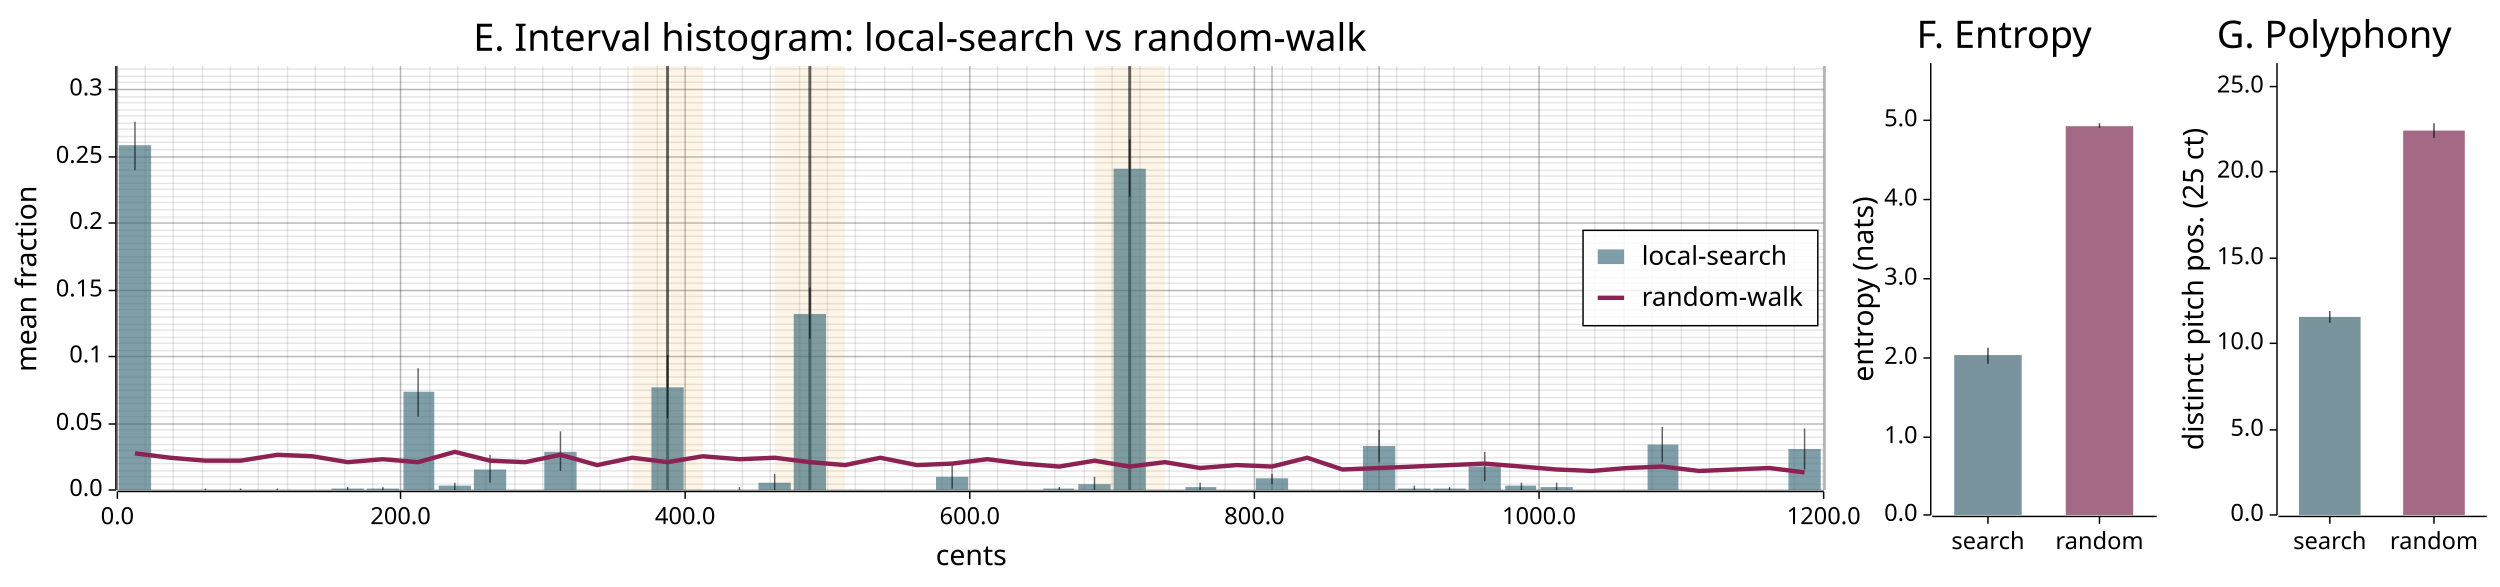
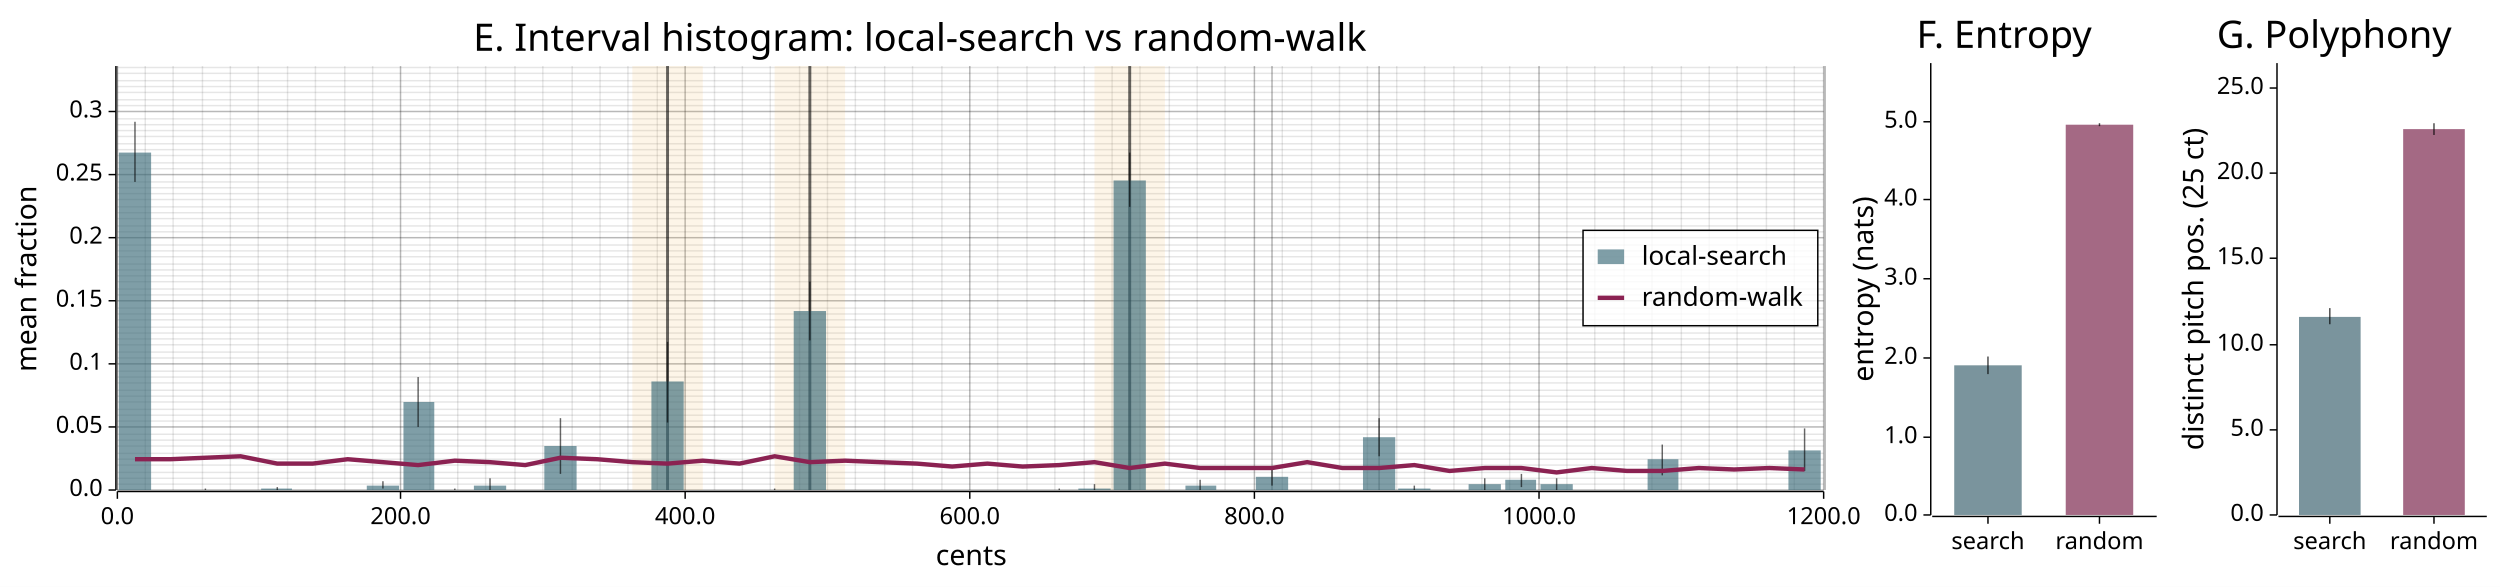
<svg xmlns="http://www.w3.org/2000/svg" width="1704" height="400" viewBox="0 0 1704 400">
  <rect x="0" y="0" width="1704" height="400" opacity="1" fill="#FFFFFF" stroke="none" />
  <text x="627" y="15" dy="0.76em" text-anchor="middle" font-family="sans-serif" font-size="25.806" opacity="1" fill="#000000">
E. Interval histogram: local-search vs random-walk
</text>
  <line opacity="0.1" stroke="#000000" stroke-width="1" x1="80" y1="334" x2="80" y2="45" />
  <line opacity="0.1" stroke="#000000" stroke-width="1" x1="99" y1="334" x2="99" y2="45" />
  <line opacity="0.1" stroke="#000000" stroke-width="1" x1="118" y1="334" x2="118" y2="45" />
  <line opacity="0.1" stroke="#000000" stroke-width="1" x1="138" y1="334" x2="138" y2="45" />
  <line opacity="0.1" stroke="#000000" stroke-width="1" x1="157" y1="334" x2="157" y2="45" />
  <line opacity="0.1" stroke="#000000" stroke-width="1" x1="176" y1="334" x2="176" y2="45" />
  <line opacity="0.1" stroke="#000000" stroke-width="1" x1="196" y1="334" x2="196" y2="45" />
  <line opacity="0.1" stroke="#000000" stroke-width="1" x1="215" y1="334" x2="215" y2="45" />
  <line opacity="0.1" stroke="#000000" stroke-width="1" x1="235" y1="334" x2="235" y2="45" />
  <line opacity="0.1" stroke="#000000" stroke-width="1" x1="254" y1="334" x2="254" y2="45" />
  <line opacity="0.1" stroke="#000000" stroke-width="1" x1="273" y1="334" x2="273" y2="45" />
  <line opacity="0.1" stroke="#000000" stroke-width="1" x1="293" y1="334" x2="293" y2="45" />
  <line opacity="0.1" stroke="#000000" stroke-width="1" x1="312" y1="334" x2="312" y2="45" />
  <line opacity="0.1" stroke="#000000" stroke-width="1" x1="331" y1="334" x2="331" y2="45" />
  <line opacity="0.1" stroke="#000000" stroke-width="1" x1="351" y1="334" x2="351" y2="45" />
  <line opacity="0.1" stroke="#000000" stroke-width="1" x1="370" y1="334" x2="370" y2="45" />
  <line opacity="0.1" stroke="#000000" stroke-width="1" x1="390" y1="334" x2="390" y2="45" />
  <line opacity="0.1" stroke="#000000" stroke-width="1" x1="409" y1="334" x2="409" y2="45" />
  <line opacity="0.1" stroke="#000000" stroke-width="1" x1="428" y1="334" x2="428" y2="45" />
  <line opacity="0.1" stroke="#000000" stroke-width="1" x1="448" y1="334" x2="448" y2="45" />
  <line opacity="0.1" stroke="#000000" stroke-width="1" x1="467" y1="334" x2="467" y2="45" />
  <line opacity="0.1" stroke="#000000" stroke-width="1" x1="487" y1="334" x2="487" y2="45" />
  <line opacity="0.1" stroke="#000000" stroke-width="1" x1="506" y1="334" x2="506" y2="45" />
  <line opacity="0.1" stroke="#000000" stroke-width="1" x1="525" y1="334" x2="525" y2="45" />
  <line opacity="0.1" stroke="#000000" stroke-width="1" x1="545" y1="334" x2="545" y2="45" />
  <line opacity="0.1" stroke="#000000" stroke-width="1" x1="564" y1="334" x2="564" y2="45" />
  <line opacity="0.1" stroke="#000000" stroke-width="1" x1="583" y1="334" x2="583" y2="45" />
  <line opacity="0.1" stroke="#000000" stroke-width="1" x1="603" y1="334" x2="603" y2="45" />
  <line opacity="0.1" stroke="#000000" stroke-width="1" x1="622" y1="334" x2="622" y2="45" />
  <line opacity="0.1" stroke="#000000" stroke-width="1" x1="642" y1="334" x2="642" y2="45" />
  <line opacity="0.1" stroke="#000000" stroke-width="1" x1="661" y1="334" x2="661" y2="45" />
  <line opacity="0.1" stroke="#000000" stroke-width="1" x1="680" y1="334" x2="680" y2="45" />
  <line opacity="0.1" stroke="#000000" stroke-width="1" x1="700" y1="334" x2="700" y2="45" />
  <line opacity="0.1" stroke="#000000" stroke-width="1" x1="719" y1="334" x2="719" y2="45" />
  <line opacity="0.1" stroke="#000000" stroke-width="1" x1="739" y1="334" x2="739" y2="45" />
  <line opacity="0.1" stroke="#000000" stroke-width="1" x1="758" y1="334" x2="758" y2="45" />
  <line opacity="0.1" stroke="#000000" stroke-width="1" x1="777" y1="334" x2="777" y2="45" />
  <line opacity="0.1" stroke="#000000" stroke-width="1" x1="797" y1="334" x2="797" y2="45" />
  <line opacity="0.1" stroke="#000000" stroke-width="1" x1="816" y1="334" x2="816" y2="45" />
  <line opacity="0.1" stroke="#000000" stroke-width="1" x1="835" y1="334" x2="835" y2="45" />
  <line opacity="0.1" stroke="#000000" stroke-width="1" x1="855" y1="334" x2="855" y2="45" />
  <line opacity="0.1" stroke="#000000" stroke-width="1" x1="874" y1="334" x2="874" y2="45" />
  <line opacity="0.1" stroke="#000000" stroke-width="1" x1="894" y1="334" x2="894" y2="45" />
  <line opacity="0.1" stroke="#000000" stroke-width="1" x1="913" y1="334" x2="913" y2="45" />
  <line opacity="0.1" stroke="#000000" stroke-width="1" x1="932" y1="334" x2="932" y2="45" />
  <line opacity="0.1" stroke="#000000" stroke-width="1" x1="952" y1="334" x2="952" y2="45" />
  <line opacity="0.1" stroke="#000000" stroke-width="1" x1="971" y1="334" x2="971" y2="45" />
  <line opacity="0.1" stroke="#000000" stroke-width="1" x1="991" y1="334" x2="991" y2="45" />
  <line opacity="0.1" stroke="#000000" stroke-width="1" x1="1010" y1="334" x2="1010" y2="45" />
  <line opacity="0.1" stroke="#000000" stroke-width="1" x1="1029" y1="334" x2="1029" y2="45" />
  <line opacity="0.1" stroke="#000000" stroke-width="1" x1="1049" y1="334" x2="1049" y2="45" />
  <line opacity="0.1" stroke="#000000" stroke-width="1" x1="1068" y1="334" x2="1068" y2="45" />
  <line opacity="0.1" stroke="#000000" stroke-width="1" x1="1087" y1="334" x2="1087" y2="45" />
  <line opacity="0.1" stroke="#000000" stroke-width="1" x1="1107" y1="334" x2="1107" y2="45" />
  <line opacity="0.1" stroke="#000000" stroke-width="1" x1="1126" y1="334" x2="1126" y2="45" />
  <line opacity="0.1" stroke="#000000" stroke-width="1" x1="1146" y1="334" x2="1146" y2="45" />
  <line opacity="0.1" stroke="#000000" stroke-width="1" x1="1165" y1="334" x2="1165" y2="45" />
  <line opacity="0.1" stroke="#000000" stroke-width="1" x1="1184" y1="334" x2="1184" y2="45" />
  <line opacity="0.1" stroke="#000000" stroke-width="1" x1="1204" y1="334" x2="1204" y2="45" />
  <line opacity="0.1" stroke="#000000" stroke-width="1" x1="1223" y1="334" x2="1223" y2="45" />
  <line opacity="0.1" stroke="#000000" stroke-width="1" x1="1243" y1="334" x2="1243" y2="45" />
  <line opacity="0.1" stroke="#000000" stroke-width="1" x1="80" y1="334" x2="1243" y2="334" />
  <line opacity="0.1" stroke="#000000" stroke-width="1" x1="80" y1="330" x2="1243" y2="330" />
-   <line opacity="0.1" stroke="#000000" stroke-width="1" x1="80" y1="325" x2="1243" y2="325" />
-   <line opacity="0.1" stroke="#000000" stroke-width="1" x1="80" y1="321" x2="1243" y2="321" />
-   <line opacity="0.1" stroke="#000000" stroke-width="1" x1="80" y1="316" x2="1243" y2="316" />
-   <line opacity="0.1" stroke="#000000" stroke-width="1" x1="80" y1="312" x2="1243" y2="312" />
-   <line opacity="0.1" stroke="#000000" stroke-width="1" x1="80" y1="307" x2="1243" y2="307" />
-   <line opacity="0.1" stroke="#000000" stroke-width="1" x1="80" y1="303" x2="1243" y2="303" />
-   <line opacity="0.1" stroke="#000000" stroke-width="1" x1="80" y1="298" x2="1243" y2="298" />
-   <line opacity="0.1" stroke="#000000" stroke-width="1" x1="80" y1="293" x2="1243" y2="293" />
-   <line opacity="0.1" stroke="#000000" stroke-width="1" x1="80" y1="289" x2="1243" y2="289" />
-   <line opacity="0.1" stroke="#000000" stroke-width="1" x1="80" y1="284" x2="1243" y2="284" />
-   <line opacity="0.1" stroke="#000000" stroke-width="1" x1="80" y1="280" x2="1243" y2="280" />
-   <line opacity="0.1" stroke="#000000" stroke-width="1" x1="80" y1="275" x2="1243" y2="275" />
-   <line opacity="0.1" stroke="#000000" stroke-width="1" x1="80" y1="271" x2="1243" y2="271" />
+   <line opacity="0.1" stroke="#000000" stroke-width="1" x1="80" y1="326" x2="1243" y2="326" />
+   <line opacity="0.1" stroke="#000000" stroke-width="1" x1="80" y1="322" x2="1243" y2="322" />
+   <line opacity="0.1" stroke="#000000" stroke-width="1" x1="80" y1="317" x2="1243" y2="317" />
+   <line opacity="0.1" stroke="#000000" stroke-width="1" x1="80" y1="313" x2="1243" y2="313" />
+   <line opacity="0.1" stroke="#000000" stroke-width="1" x1="80" y1="309" x2="1243" y2="309" />
+   <line opacity="0.1" stroke="#000000" stroke-width="1" x1="80" y1="304" x2="1243" y2="304" />
+   <line opacity="0.1" stroke="#000000" stroke-width="1" x1="80" y1="300" x2="1243" y2="300" />
+   <line opacity="0.1" stroke="#000000" stroke-width="1" x1="80" y1="296" x2="1243" y2="296" />
+   <line opacity="0.1" stroke="#000000" stroke-width="1" x1="80" y1="291" x2="1243" y2="291" />
+   <line opacity="0.1" stroke="#000000" stroke-width="1" x1="80" y1="287" x2="1243" y2="287" />
+   <line opacity="0.1" stroke="#000000" stroke-width="1" x1="80" y1="283" x2="1243" y2="283" />
+   <line opacity="0.1" stroke="#000000" stroke-width="1" x1="80" y1="279" x2="1243" y2="279" />
+   <line opacity="0.1" stroke="#000000" stroke-width="1" x1="80" y1="274" x2="1243" y2="274" />
+   <line opacity="0.1" stroke="#000000" stroke-width="1" x1="80" y1="270" x2="1243" y2="270" />
  <line opacity="0.1" stroke="#000000" stroke-width="1" x1="80" y1="266" x2="1243" y2="266" />
-   <line opacity="0.1" stroke="#000000" stroke-width="1" x1="80" y1="262" x2="1243" y2="262" />
+   <line opacity="0.1" stroke="#000000" stroke-width="1" x1="80" y1="261" x2="1243" y2="261" />
  <line opacity="0.1" stroke="#000000" stroke-width="1" x1="80" y1="257" x2="1243" y2="257" />
-   <line opacity="0.1" stroke="#000000" stroke-width="1" x1="80" y1="252" x2="1243" y2="252" />
+   <line opacity="0.1" stroke="#000000" stroke-width="1" x1="80" y1="253" x2="1243" y2="253" />
  <line opacity="0.1" stroke="#000000" stroke-width="1" x1="80" y1="248" x2="1243" y2="248" />
-   <line opacity="0.1" stroke="#000000" stroke-width="1" x1="80" y1="243" x2="1243" y2="243" />
-   <line opacity="0.1" stroke="#000000" stroke-width="1" x1="80" y1="239" x2="1243" y2="239" />
-   <line opacity="0.1" stroke="#000000" stroke-width="1" x1="80" y1="234" x2="1243" y2="234" />
-   <line opacity="0.1" stroke="#000000" stroke-width="1" x1="80" y1="230" x2="1243" y2="230" />
-   <line opacity="0.1" stroke="#000000" stroke-width="1" x1="80" y1="225" x2="1243" y2="225" />
-   <line opacity="0.1" stroke="#000000" stroke-width="1" x1="80" y1="221" x2="1243" y2="221" />
-   <line opacity="0.1" stroke="#000000" stroke-width="1" x1="80" y1="216" x2="1243" y2="216" />
-   <line opacity="0.1" stroke="#000000" stroke-width="1" x1="80" y1="211" x2="1243" y2="211" />
-   <line opacity="0.1" stroke="#000000" stroke-width="1" x1="80" y1="207" x2="1243" y2="207" />
-   <line opacity="0.1" stroke="#000000" stroke-width="1" x1="80" y1="202" x2="1243" y2="202" />
-   <line opacity="0.1" stroke="#000000" stroke-width="1" x1="80" y1="198" x2="1243" y2="198" />
-   <line opacity="0.1" stroke="#000000" stroke-width="1" x1="80" y1="193" x2="1243" y2="193" />
-   <line opacity="0.1" stroke="#000000" stroke-width="1" x1="80" y1="189" x2="1243" y2="189" />
+   <line opacity="0.1" stroke="#000000" stroke-width="1" x1="80" y1="244" x2="1243" y2="244" />
+   <line opacity="0.1" stroke="#000000" stroke-width="1" x1="80" y1="240" x2="1243" y2="240" />
+   <line opacity="0.1" stroke="#000000" stroke-width="1" x1="80" y1="235" x2="1243" y2="235" />
+   <line opacity="0.1" stroke="#000000" stroke-width="1" x1="80" y1="231" x2="1243" y2="231" />
+   <line opacity="0.1" stroke="#000000" stroke-width="1" x1="80" y1="227" x2="1243" y2="227" />
+   <line opacity="0.1" stroke="#000000" stroke-width="1" x1="80" y1="223" x2="1243" y2="223" />
+   <line opacity="0.1" stroke="#000000" stroke-width="1" x1="80" y1="218" x2="1243" y2="218" />
+   <line opacity="0.1" stroke="#000000" stroke-width="1" x1="80" y1="214" x2="1243" y2="214" />
+   <line opacity="0.1" stroke="#000000" stroke-width="1" x1="80" y1="210" x2="1243" y2="210" />
+   <line opacity="0.1" stroke="#000000" stroke-width="1" x1="80" y1="205" x2="1243" y2="205" />
+   <line opacity="0.1" stroke="#000000" stroke-width="1" x1="80" y1="201" x2="1243" y2="201" />
+   <line opacity="0.1" stroke="#000000" stroke-width="1" x1="80" y1="197" x2="1243" y2="197" />
+   <line opacity="0.1" stroke="#000000" stroke-width="1" x1="80" y1="192" x2="1243" y2="192" />
+   <line opacity="0.1" stroke="#000000" stroke-width="1" x1="80" y1="188" x2="1243" y2="188" />
  <line opacity="0.1" stroke="#000000" stroke-width="1" x1="80" y1="184" x2="1243" y2="184" />
-   <line opacity="0.1" stroke="#000000" stroke-width="1" x1="80" y1="179" x2="1243" y2="179" />
+   <line opacity="0.1" stroke="#000000" stroke-width="1" x1="80" y1="180" x2="1243" y2="180" />
  <line opacity="0.1" stroke="#000000" stroke-width="1" x1="80" y1="175" x2="1243" y2="175" />
-   <line opacity="0.1" stroke="#000000" stroke-width="1" x1="80" y1="170" x2="1243" y2="170" />
-   <line opacity="0.1" stroke="#000000" stroke-width="1" x1="80" y1="166" x2="1243" y2="166" />
-   <line opacity="0.1" stroke="#000000" stroke-width="1" x1="80" y1="161" x2="1243" y2="161" />
-   <line opacity="0.1" stroke="#000000" stroke-width="1" x1="80" y1="157" x2="1243" y2="157" />
-   <line opacity="0.1" stroke="#000000" stroke-width="1" x1="80" y1="152" x2="1243" y2="152" />
-   <line opacity="0.1" stroke="#000000" stroke-width="1" x1="80" y1="148" x2="1243" y2="148" />
-   <line opacity="0.1" stroke="#000000" stroke-width="1" x1="80" y1="143" x2="1243" y2="143" />
-   <line opacity="0.1" stroke="#000000" stroke-width="1" x1="80" y1="138" x2="1243" y2="138" />
-   <line opacity="0.1" stroke="#000000" stroke-width="1" x1="80" y1="134" x2="1243" y2="134" />
-   <line opacity="0.1" stroke="#000000" stroke-width="1" x1="80" y1="129" x2="1243" y2="129" />
-   <line opacity="0.1" stroke="#000000" stroke-width="1" x1="80" y1="125" x2="1243" y2="125" />
-   <line opacity="0.1" stroke="#000000" stroke-width="1" x1="80" y1="120" x2="1243" y2="120" />
-   <line opacity="0.1" stroke="#000000" stroke-width="1" x1="80" y1="116" x2="1243" y2="116" />
+   <line opacity="0.1" stroke="#000000" stroke-width="1" x1="80" y1="171" x2="1243" y2="171" />
+   <line opacity="0.1" stroke="#000000" stroke-width="1" x1="80" y1="167" x2="1243" y2="167" />
+   <line opacity="0.1" stroke="#000000" stroke-width="1" x1="80" y1="162" x2="1243" y2="162" />
+   <line opacity="0.1" stroke="#000000" stroke-width="1" x1="80" y1="158" x2="1243" y2="158" />
+   <line opacity="0.1" stroke="#000000" stroke-width="1" x1="80" y1="154" x2="1243" y2="154" />
+   <line opacity="0.1" stroke="#000000" stroke-width="1" x1="80" y1="149" x2="1243" y2="149" />
+   <line opacity="0.1" stroke="#000000" stroke-width="1" x1="80" y1="145" x2="1243" y2="145" />
+   <line opacity="0.1" stroke="#000000" stroke-width="1" x1="80" y1="141" x2="1243" y2="141" />
+   <line opacity="0.1" stroke="#000000" stroke-width="1" x1="80" y1="136" x2="1243" y2="136" />
+   <line opacity="0.1" stroke="#000000" stroke-width="1" x1="80" y1="132" x2="1243" y2="132" />
+   <line opacity="0.1" stroke="#000000" stroke-width="1" x1="80" y1="128" x2="1243" y2="128" />
+   <line opacity="0.1" stroke="#000000" stroke-width="1" x1="80" y1="124" x2="1243" y2="124" />
+   <line opacity="0.1" stroke="#000000" stroke-width="1" x1="80" y1="119" x2="1243" y2="119" />
+   <line opacity="0.1" stroke="#000000" stroke-width="1" x1="80" y1="115" x2="1243" y2="115" />
  <line opacity="0.1" stroke="#000000" stroke-width="1" x1="80" y1="111" x2="1243" y2="111" />
-   <line opacity="0.1" stroke="#000000" stroke-width="1" x1="80" y1="107" x2="1243" y2="107" />
+   <line opacity="0.1" stroke="#000000" stroke-width="1" x1="80" y1="106" x2="1243" y2="106" />
  <line opacity="0.1" stroke="#000000" stroke-width="1" x1="80" y1="102" x2="1243" y2="102" />
-   <line opacity="0.1" stroke="#000000" stroke-width="1" x1="80" y1="97" x2="1243" y2="97" />
+   <line opacity="0.1" stroke="#000000" stroke-width="1" x1="80" y1="98" x2="1243" y2="98" />
  <line opacity="0.1" stroke="#000000" stroke-width="1" x1="80" y1="93" x2="1243" y2="93" />
-   <line opacity="0.1" stroke="#000000" stroke-width="1" x1="80" y1="88" x2="1243" y2="88" />
-   <line opacity="0.1" stroke="#000000" stroke-width="1" x1="80" y1="84" x2="1243" y2="84" />
-   <line opacity="0.1" stroke="#000000" stroke-width="1" x1="80" y1="79" x2="1243" y2="79" />
-   <line opacity="0.1" stroke="#000000" stroke-width="1" x1="80" y1="75" x2="1243" y2="75" />
-   <line opacity="0.1" stroke="#000000" stroke-width="1" x1="80" y1="70" x2="1243" y2="70" />
-   <line opacity="0.1" stroke="#000000" stroke-width="1" x1="80" y1="66" x2="1243" y2="66" />
-   <line opacity="0.1" stroke="#000000" stroke-width="1" x1="80" y1="61" x2="1243" y2="61" />
-   <line opacity="0.1" stroke="#000000" stroke-width="1" x1="80" y1="56" x2="1243" y2="56" />
-   <line opacity="0.1" stroke="#000000" stroke-width="1" x1="80" y1="52" x2="1243" y2="52" />
-   <line opacity="0.1" stroke="#000000" stroke-width="1" x1="80" y1="47" x2="1243" y2="47" />
+   <line opacity="0.1" stroke="#000000" stroke-width="1" x1="80" y1="89" x2="1243" y2="89" />
+   <line opacity="0.1" stroke="#000000" stroke-width="1" x1="80" y1="85" x2="1243" y2="85" />
+   <line opacity="0.1" stroke="#000000" stroke-width="1" x1="80" y1="81" x2="1243" y2="81" />
+   <line opacity="0.1" stroke="#000000" stroke-width="1" x1="80" y1="76" x2="1243" y2="76" />
+   <line opacity="0.1" stroke="#000000" stroke-width="1" x1="80" y1="72" x2="1243" y2="72" />
+   <line opacity="0.1" stroke="#000000" stroke-width="1" x1="80" y1="68" x2="1243" y2="68" />
+   <line opacity="0.1" stroke="#000000" stroke-width="1" x1="80" y1="63" x2="1243" y2="63" />
+   <line opacity="0.1" stroke="#000000" stroke-width="1" x1="80" y1="59" x2="1243" y2="59" />
+   <line opacity="0.1" stroke="#000000" stroke-width="1" x1="80" y1="55" x2="1243" y2="55" />
+   <line opacity="0.1" stroke="#000000" stroke-width="1" x1="80" y1="50" x2="1243" y2="50" />
+   <line opacity="0.1" stroke="#000000" stroke-width="1" x1="80" y1="46" x2="1243" y2="46" />
  <text x="10" y="190" dy="0.76em" text-anchor="middle" font-family="sans-serif" font-size="19.355" opacity="1" fill="#000000" transform="rotate(270, 10, 190)">
mean fraction
</text>
  <text x="662" y="390" dy="-0.5ex" text-anchor="middle" font-family="sans-serif" font-size="19.355" opacity="1" fill="#000000">
cents
</text>
  <line opacity="0.2" stroke="#000000" stroke-width="1" x1="80" y1="334" x2="80" y2="45" />
  <line opacity="0.2" stroke="#000000" stroke-width="1" x1="273" y1="334" x2="273" y2="45" />
  <line opacity="0.2" stroke="#000000" stroke-width="1" x1="467" y1="334" x2="467" y2="45" />
  <line opacity="0.2" stroke="#000000" stroke-width="1" x1="661" y1="334" x2="661" y2="45" />
  <line opacity="0.2" stroke="#000000" stroke-width="1" x1="855" y1="334" x2="855" y2="45" />
  <line opacity="0.2" stroke="#000000" stroke-width="1" x1="1049" y1="334" x2="1049" y2="45" />
  <line opacity="0.2" stroke="#000000" stroke-width="1" x1="1243" y1="334" x2="1243" y2="45" />
  <line opacity="0.2" stroke="#000000" stroke-width="1" x1="80" y1="334" x2="1243" y2="334" />
-   <line opacity="0.2" stroke="#000000" stroke-width="1" x1="80" y1="289" x2="1243" y2="289" />
-   <line opacity="0.2" stroke="#000000" stroke-width="1" x1="80" y1="243" x2="1243" y2="243" />
-   <line opacity="0.2" stroke="#000000" stroke-width="1" x1="80" y1="198" x2="1243" y2="198" />
-   <line opacity="0.2" stroke="#000000" stroke-width="1" x1="80" y1="152" x2="1243" y2="152" />
-   <line opacity="0.2" stroke="#000000" stroke-width="1" x1="80" y1="107" x2="1243" y2="107" />
-   <line opacity="0.2" stroke="#000000" stroke-width="1" x1="80" y1="61" x2="1243" y2="61" />
+   <line opacity="0.2" stroke="#000000" stroke-width="1" x1="80" y1="291" x2="1243" y2="291" />
+   <line opacity="0.2" stroke="#000000" stroke-width="1" x1="80" y1="248" x2="1243" y2="248" />
+   <line opacity="0.2" stroke="#000000" stroke-width="1" x1="80" y1="205" x2="1243" y2="205" />
+   <line opacity="0.2" stroke="#000000" stroke-width="1" x1="80" y1="162" x2="1243" y2="162" />
+   <line opacity="0.2" stroke="#000000" stroke-width="1" x1="80" y1="119" x2="1243" y2="119" />
+   <line opacity="0.2" stroke="#000000" stroke-width="1" x1="80" y1="76" x2="1243" y2="76" />
  <polyline fill="none" opacity="1" stroke="#000000" stroke-width="1" points="79,45 79,334 " />
  <text x="70" y="334" dy="0.5ex" text-anchor="end" font-family="sans-serif" font-size="16.129" opacity="1" fill="#000000">
0.0
</text>
  <polyline fill="none" opacity="1" stroke="#000000" stroke-width="1" points="74,334 79,334 " />
-   <text x="70" y="289" dy="0.5ex" text-anchor="end" font-family="sans-serif" font-size="16.129" opacity="1" fill="#000000">
+   <text x="70" y="291" dy="0.5ex" text-anchor="end" font-family="sans-serif" font-size="16.129" opacity="1" fill="#000000">
0.05
</text>
-   <polyline fill="none" opacity="1" stroke="#000000" stroke-width="1" points="74,289 79,289 " />
-   <text x="70" y="243" dy="0.5ex" text-anchor="end" font-family="sans-serif" font-size="16.129" opacity="1" fill="#000000">
+   <polyline fill="none" opacity="1" stroke="#000000" stroke-width="1" points="74,291 79,291 " />
+   <text x="70" y="248" dy="0.5ex" text-anchor="end" font-family="sans-serif" font-size="16.129" opacity="1" fill="#000000">
0.1
</text>
-   <polyline fill="none" opacity="1" stroke="#000000" stroke-width="1" points="74,243 79,243 " />
-   <text x="70" y="198" dy="0.5ex" text-anchor="end" font-family="sans-serif" font-size="16.129" opacity="1" fill="#000000">
+   <polyline fill="none" opacity="1" stroke="#000000" stroke-width="1" points="74,248 79,248 " />
+   <text x="70" y="205" dy="0.5ex" text-anchor="end" font-family="sans-serif" font-size="16.129" opacity="1" fill="#000000">
0.15
</text>
-   <polyline fill="none" opacity="1" stroke="#000000" stroke-width="1" points="74,198 79,198 " />
-   <text x="70" y="152" dy="0.5ex" text-anchor="end" font-family="sans-serif" font-size="16.129" opacity="1" fill="#000000">
+   <polyline fill="none" opacity="1" stroke="#000000" stroke-width="1" points="74,205 79,205 " />
+   <text x="70" y="162" dy="0.5ex" text-anchor="end" font-family="sans-serif" font-size="16.129" opacity="1" fill="#000000">
0.2
</text>
-   <polyline fill="none" opacity="1" stroke="#000000" stroke-width="1" points="74,152 79,152 " />
-   <text x="70" y="107" dy="0.5ex" text-anchor="end" font-family="sans-serif" font-size="16.129" opacity="1" fill="#000000">
+   <polyline fill="none" opacity="1" stroke="#000000" stroke-width="1" points="74,162 79,162 " />
+   <text x="70" y="119" dy="0.5ex" text-anchor="end" font-family="sans-serif" font-size="16.129" opacity="1" fill="#000000">
0.25
</text>
-   <polyline fill="none" opacity="1" stroke="#000000" stroke-width="1" points="74,107 79,107 " />
-   <text x="70" y="61" dy="0.5ex" text-anchor="end" font-family="sans-serif" font-size="16.129" opacity="1" fill="#000000">
+   <polyline fill="none" opacity="1" stroke="#000000" stroke-width="1" points="74,119 79,119 " />
+   <text x="70" y="76" dy="0.5ex" text-anchor="end" font-family="sans-serif" font-size="16.129" opacity="1" fill="#000000">
0.3
</text>
-   <polyline fill="none" opacity="1" stroke="#000000" stroke-width="1" points="74,61 79,61 " />
+   <polyline fill="none" opacity="1" stroke="#000000" stroke-width="1" points="74,76 79,76 " />
  <polyline fill="none" opacity="1" stroke="#000000" stroke-width="1" points="80,335 1243,335 " />
  <text x="80" y="345" dy="0.76em" text-anchor="middle" font-family="sans-serif" font-size="16.129" opacity="1" fill="#000000">
0.0
</text>
  <polyline fill="none" opacity="1" stroke="#000000" stroke-width="1" points="80,335 80,340 " />
  <text x="273" y="345" dy="0.76em" text-anchor="middle" font-family="sans-serif" font-size="16.129" opacity="1" fill="#000000">
200.0
</text>
  <polyline fill="none" opacity="1" stroke="#000000" stroke-width="1" points="273,335 273,340 " />
  <text x="467" y="345" dy="0.76em" text-anchor="middle" font-family="sans-serif" font-size="16.129" opacity="1" fill="#000000">
400.0
</text>
  <polyline fill="none" opacity="1" stroke="#000000" stroke-width="1" points="467,335 467,340 " />
  <text x="661" y="345" dy="0.76em" text-anchor="middle" font-family="sans-serif" font-size="16.129" opacity="1" fill="#000000">
600.0
</text>
  <polyline fill="none" opacity="1" stroke="#000000" stroke-width="1" points="661,335 661,340 " />
  <text x="855" y="345" dy="0.76em" text-anchor="middle" font-family="sans-serif" font-size="16.129" opacity="1" fill="#000000">
800.0
</text>
  <polyline fill="none" opacity="1" stroke="#000000" stroke-width="1" points="855,335 855,340 " />
  <text x="1049" y="345" dy="0.76em" text-anchor="middle" font-family="sans-serif" font-size="16.129" opacity="1" fill="#000000">
1000.0
</text>
  <polyline fill="none" opacity="1" stroke="#000000" stroke-width="1" points="1049,335 1049,340 " />
  <text x="1243" y="345" dy="0.76em" text-anchor="middle" font-family="sans-serif" font-size="16.129" opacity="1" fill="#000000">
1200.0
</text>
  <polyline fill="none" opacity="1" stroke="#000000" stroke-width="1" points="1243,335 1243,340 " />
  <rect x="431" y="45" width="48" height="289" opacity="0.12" fill="#F0AA3C" stroke="none" />
  <rect x="528" y="45" width="48" height="289" opacity="0.12" fill="#F0AA3C" stroke="none" />
  <rect x="746" y="45" width="48" height="289" opacity="0.12" fill="#F0AA3C" stroke="none" />
  <polyline fill="none" opacity="0.3" stroke="#000000" stroke-width="1" points="80,334 80,45 " />
  <polyline fill="none" opacity="0.6" stroke="#000000" stroke-width="2" points="455,334 455,45 " />
  <polyline fill="none" opacity="0.6" stroke="#000000" stroke-width="2" points="552,334 552,45 " />
  <polyline fill="none" opacity="0.6" stroke="#000000" stroke-width="2" points="770,334 770,45 " />
  <polyline fill="none" opacity="0.3" stroke="#000000" stroke-width="1" points="867,334 867,45 " />
  <polyline fill="none" opacity="0.3" stroke="#000000" stroke-width="1" points="940,334 940,45 " />
  <polyline fill="none" opacity="0.3" stroke="#000000" stroke-width="1" points="1244,334 1244,45 " />
-   <rect x="81" y="99" width="22" height="235" opacity="0.65" fill="#3A6A78" stroke="none" />
+   <rect x="81" y="104" width="22" height="230" opacity="0.65" fill="#3A6A78" stroke="none" />
  <rect x="105" y="334" width="22" height="0" opacity="0.65" fill="#3A6A78" stroke="none" />
  <rect x="129" y="334" width="22" height="0" opacity="0.65" fill="#3A6A78" stroke="none" />
  <rect x="153" y="334" width="22" height="0" opacity="0.65" fill="#3A6A78" stroke="none" />
-   <rect x="178" y="334" width="21" height="0" opacity="0.65" fill="#3A6A78" stroke="none" />
+   <rect x="178" y="333" width="21" height="1" opacity="0.65" fill="#3A6A78" stroke="none" />
  <rect x="202" y="334" width="22" height="0" opacity="0.65" fill="#3A6A78" stroke="none" />
-   <rect x="226" y="333" width="22" height="1" opacity="0.65" fill="#3A6A78" stroke="none" />
-   <rect x="250" y="333" width="22" height="1" opacity="0.65" fill="#3A6A78" stroke="none" />
-   <rect x="275" y="267" width="21" height="67" opacity="0.65" fill="#3A6A78" stroke="none" />
-   <rect x="299" y="331" width="22" height="3" opacity="0.65" fill="#3A6A78" stroke="none" />
-   <rect x="323" y="320" width="22" height="14" opacity="0.65" fill="#3A6A78" stroke="none" />
+   <rect x="226" y="334" width="22" height="0" opacity="0.65" fill="#3A6A78" stroke="none" />
+   <rect x="250" y="331" width="22" height="3" opacity="0.65" fill="#3A6A78" stroke="none" />
+   <rect x="275" y="274" width="21" height="60" opacity="0.65" fill="#3A6A78" stroke="none" />
+   <rect x="299" y="334" width="22" height="0" opacity="0.65" fill="#3A6A78" stroke="none" />
+   <rect x="323" y="331" width="22" height="3" opacity="0.65" fill="#3A6A78" stroke="none" />
  <rect x="347" y="334" width="22" height="0" opacity="0.65" fill="#3A6A78" stroke="none" />
-   <rect x="371" y="308" width="22" height="26" opacity="0.65" fill="#3A6A78" stroke="none" />
+   <rect x="371" y="304" width="22" height="30" opacity="0.65" fill="#3A6A78" stroke="none" />
  <rect x="396" y="334" width="21" height="0" opacity="0.65" fill="#3A6A78" stroke="none" />
  <rect x="420" y="334" width="22" height="0" opacity="0.65" fill="#3A6A78" stroke="none" />
-   <rect x="444" y="264" width="22" height="70" opacity="0.65" fill="#3A6A78" stroke="none" />
+   <rect x="444" y="260" width="22" height="74" opacity="0.65" fill="#3A6A78" stroke="none" />
  <rect x="468" y="334" width="22" height="0" opacity="0.65" fill="#3A6A78" stroke="none" />
  <rect x="493" y="334" width="21" height="0" opacity="0.65" fill="#3A6A78" stroke="none" />
-   <rect x="517" y="329" width="22" height="5" opacity="0.65" fill="#3A6A78" stroke="none" />
-   <rect x="541" y="214" width="22" height="120" opacity="0.65" fill="#3A6A78" stroke="none" />
+   <rect x="517" y="334" width="22" height="0" opacity="0.65" fill="#3A6A78" stroke="none" />
+   <rect x="541" y="212" width="22" height="122" opacity="0.65" fill="#3A6A78" stroke="none" />
  <rect x="565" y="334" width="22" height="0" opacity="0.65" fill="#3A6A78" stroke="none" />
  <rect x="590" y="334" width="21" height="0" opacity="0.65" fill="#3A6A78" stroke="none" />
  <rect x="614" y="334" width="22" height="0" opacity="0.65" fill="#3A6A78" stroke="none" />
-   <rect x="638" y="325" width="22" height="9" opacity="0.65" fill="#3A6A78" stroke="none" />
+   <rect x="638" y="334" width="22" height="0" opacity="0.65" fill="#3A6A78" stroke="none" />
  <rect x="662" y="334" width="22" height="0" opacity="0.65" fill="#3A6A78" stroke="none" />
  <rect x="686" y="334" width="22" height="0" opacity="0.65" fill="#3A6A78" stroke="none" />
-   <rect x="711" y="333" width="21" height="1" opacity="0.65" fill="#3A6A78" stroke="none" />
-   <rect x="735" y="330" width="22" height="4" opacity="0.65" fill="#3A6A78" stroke="none" />
-   <rect x="759" y="115" width="22" height="219" opacity="0.65" fill="#3A6A78" stroke="none" />
+   <rect x="711" y="334" width="21" height="0" opacity="0.65" fill="#3A6A78" stroke="none" />
+   <rect x="735" y="333" width="22" height="1" opacity="0.65" fill="#3A6A78" stroke="none" />
+   <rect x="759" y="123" width="22" height="211" opacity="0.65" fill="#3A6A78" stroke="none" />
  <rect x="783" y="334" width="22" height="0" opacity="0.65" fill="#3A6A78" stroke="none" />
-   <rect x="808" y="332" width="21" height="2" opacity="0.65" fill="#3A6A78" stroke="none" />
+   <rect x="808" y="331" width="21" height="3" opacity="0.65" fill="#3A6A78" stroke="none" />
  <rect x="832" y="334" width="22" height="0" opacity="0.65" fill="#3A6A78" stroke="none" />
-   <rect x="856" y="326" width="22" height="8" opacity="0.65" fill="#3A6A78" stroke="none" />
+   <rect x="856" y="325" width="22" height="9" opacity="0.65" fill="#3A6A78" stroke="none" />
  <rect x="880" y="334" width="22" height="0" opacity="0.65" fill="#3A6A78" stroke="none" />
  <rect x="905" y="334" width="21" height="0" opacity="0.65" fill="#3A6A78" stroke="none" />
-   <rect x="929" y="304" width="22" height="30" opacity="0.65" fill="#3A6A78" stroke="none" />
+   <rect x="929" y="298" width="22" height="36" opacity="0.65" fill="#3A6A78" stroke="none" />
  <rect x="953" y="333" width="22" height="1" opacity="0.65" fill="#3A6A78" stroke="none" />
-   <rect x="977" y="333" width="22" height="1" opacity="0.65" fill="#3A6A78" stroke="none" />
-   <rect x="1001" y="318" width="22" height="16" opacity="0.65" fill="#3A6A78" stroke="none" />
-   <rect x="1026" y="331" width="21" height="3" opacity="0.65" fill="#3A6A78" stroke="none" />
-   <rect x="1050" y="332" width="22" height="2" opacity="0.65" fill="#3A6A78" stroke="none" />
+   <rect x="977" y="334" width="22" height="0" opacity="0.65" fill="#3A6A78" stroke="none" />
+   <rect x="1001" y="330" width="22" height="4" opacity="0.65" fill="#3A6A78" stroke="none" />
+   <rect x="1026" y="327" width="21" height="7" opacity="0.65" fill="#3A6A78" stroke="none" />
+   <rect x="1050" y="330" width="22" height="4" opacity="0.65" fill="#3A6A78" stroke="none" />
  <rect x="1074" y="334" width="22" height="0" opacity="0.65" fill="#3A6A78" stroke="none" />
  <rect x="1098" y="334" width="22" height="0" opacity="0.65" fill="#3A6A78" stroke="none" />
-   <rect x="1123" y="303" width="21" height="31" opacity="0.65" fill="#3A6A78" stroke="none" />
+   <rect x="1123" y="313" width="21" height="21" opacity="0.65" fill="#3A6A78" stroke="none" />
  <rect x="1147" y="334" width="22" height="0" opacity="0.65" fill="#3A6A78" stroke="none" />
  <rect x="1171" y="334" width="22" height="0" opacity="0.65" fill="#3A6A78" stroke="none" />
  <rect x="1195" y="334" width="22" height="0" opacity="0.65" fill="#3A6A78" stroke="none" />
-   <rect x="1219" y="306" width="22" height="28" opacity="0.65" fill="#3A6A78" stroke="none" />
-   <polyline fill="none" opacity="0.6" stroke="#000000" stroke-width="1" points="92,116 92,83 " />
+   <rect x="1219" y="307" width="22" height="27" opacity="0.65" fill="#3A6A78" stroke="none" />
+   <polyline fill="none" opacity="0.6" stroke="#000000" stroke-width="1" points="92,124 92,83 " />
  <polyline fill="none" opacity="0.6" stroke="#000000" stroke-width="1" points="116,334 116,334 " />
  <polyline fill="none" opacity="0.6" stroke="#000000" stroke-width="1" points="140,334 140,333 " />
-   <polyline fill="none" opacity="0.6" stroke="#000000" stroke-width="1" points="164,334 164,333 " />
-   <polyline fill="none" opacity="0.6" stroke="#000000" stroke-width="1" points="189,334 189,333 " />
+   <polyline fill="none" opacity="0.6" stroke="#000000" stroke-width="1" points="164,334 164,334 " />
+   <polyline fill="none" opacity="0.6" stroke="#000000" stroke-width="1" points="189,334 189,332 " />
  <polyline fill="none" opacity="0.6" stroke="#000000" stroke-width="1" points="213,334 213,334 " />
-   <polyline fill="none" opacity="0.6" stroke="#000000" stroke-width="1" points="237,334 237,332 " />
-   <polyline fill="none" opacity="0.6" stroke="#000000" stroke-width="1" points="261,334 261,332 " />
-   <polyline fill="none" opacity="0.6" stroke="#000000" stroke-width="1" points="285,284 285,251 " />
-   <polyline fill="none" opacity="0.6" stroke="#000000" stroke-width="1" points="310,334 310,329 " />
-   <polyline fill="none" opacity="0.6" stroke="#000000" stroke-width="1" points="334,329 334,310 " />
+   <polyline fill="none" opacity="0.6" stroke="#000000" stroke-width="1" points="237,334 237,334 " />
+   <polyline fill="none" opacity="0.6" stroke="#000000" stroke-width="1" points="261,333 261,328 " />
+   <polyline fill="none" opacity="0.6" stroke="#000000" stroke-width="1" points="285,291 285,257 " />
+   <polyline fill="none" opacity="0.6" stroke="#000000" stroke-width="1" points="310,334 310,333 " />
+   <polyline fill="none" opacity="0.6" stroke="#000000" stroke-width="1" points="334,334 334,326 " />
  <polyline fill="none" opacity="0.6" stroke="#000000" stroke-width="1" points="358,334 358,334 " />
-   <polyline fill="none" opacity="0.6" stroke="#000000" stroke-width="1" points="382,321 382,294 " />
+   <polyline fill="none" opacity="0.6" stroke="#000000" stroke-width="1" points="382,323 382,285 " />
  <polyline fill="none" opacity="0.6" stroke="#000000" stroke-width="1" points="407,334 407,334 " />
  <polyline fill="none" opacity="0.6" stroke="#000000" stroke-width="1" points="431,334 431,334 " />
-   <polyline fill="none" opacity="0.6" stroke="#000000" stroke-width="1" points="455,285 455,242 " />
+   <polyline fill="none" opacity="0.6" stroke="#000000" stroke-width="1" points="455,288 455,233 " />
  <polyline fill="none" opacity="0.6" stroke="#000000" stroke-width="1" points="479,334 479,334 " />
-   <polyline fill="none" opacity="0.6" stroke="#000000" stroke-width="1" points="504,334 504,332 " />
-   <polyline fill="none" opacity="0.6" stroke="#000000" stroke-width="1" points="528,334 528,323 " />
-   <polyline fill="none" opacity="0.6" stroke="#000000" stroke-width="1" points="552,231 552,196 " />
+   <polyline fill="none" opacity="0.6" stroke="#000000" stroke-width="1" points="504,334 504,334 " />
+   <polyline fill="none" opacity="0.6" stroke="#000000" stroke-width="1" points="528,334 528,333 " />
+   <polyline fill="none" opacity="0.6" stroke="#000000" stroke-width="1" points="552,232 552,192 " />
  <polyline fill="none" opacity="0.6" stroke="#000000" stroke-width="1" points="576,334 576,334 " />
  <polyline fill="none" opacity="0.6" stroke="#000000" stroke-width="1" points="600,334 600,334 " />
  <polyline fill="none" opacity="0.6" stroke="#000000" stroke-width="1" points="625,334 625,334 " />
-   <polyline fill="none" opacity="0.6" stroke="#000000" stroke-width="1" points="649,333 649,317 " />
+   <polyline fill="none" opacity="0.6" stroke="#000000" stroke-width="1" points="649,334 649,334 " />
  <polyline fill="none" opacity="0.6" stroke="#000000" stroke-width="1" points="673,334 673,334 " />
  <polyline fill="none" opacity="0.6" stroke="#000000" stroke-width="1" points="697,334 697,334 " />
-   <polyline fill="none" opacity="0.6" stroke="#000000" stroke-width="1" points="722,334 722,332 " />
-   <polyline fill="none" opacity="0.6" stroke="#000000" stroke-width="1" points="746,334 746,325 " />
-   <polyline fill="none" opacity="0.6" stroke="#000000" stroke-width="1" points="770,134 770,95 " />
+   <polyline fill="none" opacity="0.6" stroke="#000000" stroke-width="1" points="722,334 722,333 " />
+   <polyline fill="none" opacity="0.6" stroke="#000000" stroke-width="1" points="746,334 746,330 " />
+   <polyline fill="none" opacity="0.6" stroke="#000000" stroke-width="1" points="770,141 770,104 " />
  <polyline fill="none" opacity="0.6" stroke="#000000" stroke-width="1" points="794,334 794,334 " />
-   <polyline fill="none" opacity="0.6" stroke="#000000" stroke-width="1" points="818,334 818,329 " />
+   <polyline fill="none" opacity="0.6" stroke="#000000" stroke-width="1" points="818,334 818,327 " />
  <polyline fill="none" opacity="0.6" stroke="#000000" stroke-width="1" points="843,334 843,334 " />
-   <polyline fill="none" opacity="0.6" stroke="#000000" stroke-width="1" points="867,330 867,323 " />
+   <polyline fill="none" opacity="0.6" stroke="#000000" stroke-width="1" points="867,331 867,318 " />
  <polyline fill="none" opacity="0.6" stroke="#000000" stroke-width="1" points="891,334 891,334 " />
  <polyline fill="none" opacity="0.6" stroke="#000000" stroke-width="1" points="915,334 915,334 " />
-   <polyline fill="none" opacity="0.6" stroke="#000000" stroke-width="1" points="940,315 940,293 " />
+   <polyline fill="none" opacity="0.6" stroke="#000000" stroke-width="1" points="940,311 940,285 " />
  <polyline fill="none" opacity="0.6" stroke="#000000" stroke-width="1" points="964,334 964,331 " />
-   <polyline fill="none" opacity="0.6" stroke="#000000" stroke-width="1" points="988,334 988,332 " />
-   <polyline fill="none" opacity="0.6" stroke="#000000" stroke-width="1" points="1012,328 1012,308 " />
-   <polyline fill="none" opacity="0.6" stroke="#000000" stroke-width="1" points="1037,334 1037,329 " />
-   <polyline fill="none" opacity="0.6" stroke="#000000" stroke-width="1" points="1061,334 1061,329 " />
+   <polyline fill="none" opacity="0.6" stroke="#000000" stroke-width="1" points="988,334 988,334 " />
+   <polyline fill="none" opacity="0.6" stroke="#000000" stroke-width="1" points="1012,334 1012,326 " />
+   <polyline fill="none" opacity="0.6" stroke="#000000" stroke-width="1" points="1037,332 1037,323 " />
+   <polyline fill="none" opacity="0.6" stroke="#000000" stroke-width="1" points="1061,334 1061,326 " />
  <polyline fill="none" opacity="0.6" stroke="#000000" stroke-width="1" points="1085,334 1085,334 " />
  <polyline fill="none" opacity="0.6" stroke="#000000" stroke-width="1" points="1109,334 1109,334 " />
-   <polyline fill="none" opacity="0.6" stroke="#000000" stroke-width="1" points="1133,315 1133,291 " />
+   <polyline fill="none" opacity="0.6" stroke="#000000" stroke-width="1" points="1133,324 1133,303 " />
  <polyline fill="none" opacity="0.6" stroke="#000000" stroke-width="1" points="1158,334 1158,334 " />
  <polyline fill="none" opacity="0.6" stroke="#000000" stroke-width="1" points="1182,334 1182,334 " />
  <polyline fill="none" opacity="0.6" stroke="#000000" stroke-width="1" points="1206,334 1206,334 " />
-   <polyline fill="none" opacity="0.6" stroke="#000000" stroke-width="1" points="1230,320 1230,292 " />
-   <polyline fill="none" opacity="1" stroke="#8B2252" stroke-width="3" points="92,309 116,312 140,314 164,314 189,310 213,311 237,315 261,313 285,315 310,308 334,314 358,315 382,310 407,317 431,312 455,315 479,311 504,313 528,312 552,315 576,317 600,312 625,317 649,316 673,313 697,316 722,318 746,314 770,318 794,315 818,319 843,317 867,318 891,312 915,320 940,319 964,318 988,317 1012,316 1037,318 1061,320 1085,321 1109,319 1133,318 1158,321 1182,320 1206,319 1230,322 " />
+   <polyline fill="none" opacity="0.6" stroke="#000000" stroke-width="1" points="1230,321 1230,292 " />
+   <polyline fill="none" opacity="1" stroke="#8B2252" stroke-width="3" points="92,313 116,313 140,312 164,311 189,316 213,316 237,313 261,315 285,317 310,314 334,315 358,317 382,312 407,313 431,315 455,316 479,314 504,316 528,311 552,315 576,314 600,315 625,316 649,318 673,316 697,318 722,317 746,315 770,319 794,316 818,319 843,319 867,319 891,315 915,319 940,319 964,317 988,321 1012,319 1037,319 1061,322 1085,319 1109,321 1133,321 1158,319 1182,320 1206,319 1230,320 " />
  <rect x="1079" y="157" width="160" height="65" opacity="0.8" fill="#FFFFFF" stroke="none" />
  <rect x="1079" y="157" width="160" height="65" opacity="1" fill="none" stroke="#000000" />
  <text x="1119" y="167" dy="0.76em" text-anchor="start" font-family="sans-serif" font-size="17.742" opacity="1" fill="#000000">
local-search
</text>
  <text x="1119" y="195" dy="0.76em" text-anchor="start" font-family="sans-serif" font-size="17.742" opacity="1" fill="#000000">
random-walk
</text>
  <rect x="1089" y="170" width="18" height="10" opacity="0.65" fill="#3A6A78" stroke="none" />
  <polyline fill="none" opacity="1" stroke="#8B2252" stroke-width="3" points="1089,203 1107,203 " />
  <text x="1366" y="13" dy="0.76em" text-anchor="middle" font-family="sans-serif" font-size="25.806" opacity="1" fill="#000000">
F. Entropy
</text>
  <text x="1262" y="197" dy="0.76em" text-anchor="middle" font-family="sans-serif" font-size="19.355" opacity="1" fill="#000000" transform="rotate(270, 1262, 197)">
entropy (nats)
</text>
  <polyline fill="none" opacity="1" stroke="#000000" stroke-width="1" points="1316,43 1316,351 " />
  <text x="1307" y="351" dy="0.5ex" text-anchor="end" font-family="sans-serif" font-size="16.129" opacity="1" fill="#000000">
0.0
</text>
  <polyline fill="none" opacity="1" stroke="#000000" stroke-width="1" points="1311,351 1316,351 " />
  <text x="1307" y="298" dy="0.5ex" text-anchor="end" font-family="sans-serif" font-size="16.129" opacity="1" fill="#000000">
1.0
</text>
  <polyline fill="none" opacity="1" stroke="#000000" stroke-width="1" points="1311,298 1316,298 " />
  <text x="1307" y="244" dy="0.5ex" text-anchor="end" font-family="sans-serif" font-size="16.129" opacity="1" fill="#000000">
2.0
</text>
  <polyline fill="none" opacity="1" stroke="#000000" stroke-width="1" points="1311,244 1316,244 " />
  <text x="1307" y="190" dy="0.5ex" text-anchor="end" font-family="sans-serif" font-size="16.129" opacity="1" fill="#000000">
3.0
</text>
  <polyline fill="none" opacity="1" stroke="#000000" stroke-width="1" points="1311,190 1316,190 " />
  <text x="1307" y="136" dy="0.5ex" text-anchor="end" font-family="sans-serif" font-size="16.129" opacity="1" fill="#000000">
4.0
</text>
  <polyline fill="none" opacity="1" stroke="#000000" stroke-width="1" points="1311,136 1316,136 " />
-   <text x="1307" y="82" dy="0.5ex" text-anchor="end" font-family="sans-serif" font-size="16.129" opacity="1" fill="#000000">
+   <text x="1307" y="83" dy="0.5ex" text-anchor="end" font-family="sans-serif" font-size="16.129" opacity="1" fill="#000000">
5.0
</text>
-   <polyline fill="none" opacity="1" stroke="#000000" stroke-width="1" points="1311,82 1316,82 " />
+   <polyline fill="none" opacity="1" stroke="#000000" stroke-width="1" points="1311,83 1316,83 " />
  <polyline fill="none" opacity="1" stroke="#000000" stroke-width="1" points="1317,352 1470,352 " />
  <text x="1355" y="362" dy="0.76em" text-anchor="middle" font-family="sans-serif" font-size="16.129" opacity="1" fill="#000000">
search
</text>
  <polyline fill="none" opacity="1" stroke="#000000" stroke-width="1" points="1355,352 1355,357 " />
  <text x="1431" y="362" dy="0.76em" text-anchor="middle" font-family="sans-serif" font-size="16.129" opacity="1" fill="#000000">
random
</text>
  <polyline fill="none" opacity="1" stroke="#000000" stroke-width="1" points="1431,352 1431,357 " />
-   <rect x="1332" y="242" width="46" height="109" opacity="0.7" fill="#416773" stroke="none" />
-   <polyline fill="none" opacity="0.7" stroke="#000000" stroke-width="1" points="1355,248 1355,237 " />
-   <rect x="1408" y="86" width="46" height="265" opacity="0.7" fill="#7D2950" stroke="none" />
-   <polyline fill="none" opacity="0.7" stroke="#000000" stroke-width="1" points="1431,87 1431,84 " />
+   <rect x="1332" y="249" width="46" height="102" opacity="0.7" fill="#416773" stroke="none" />
+   <polyline fill="none" opacity="0.7" stroke="#000000" stroke-width="1" points="1355,255 1355,243 " />
+   <rect x="1408" y="85" width="46" height="266" opacity="0.7" fill="#7D2950" stroke="none" />
+   <polyline fill="none" opacity="0.7" stroke="#000000" stroke-width="1" points="1431,86 1431,84 " />
  <text x="1591" y="13" dy="0.76em" text-anchor="middle" font-family="sans-serif" font-size="25.806" opacity="1" fill="#000000">
G. Polyphony
</text>
  <text x="1487" y="197" dy="0.76em" text-anchor="middle" font-family="sans-serif" font-size="19.355" opacity="1" fill="#000000" transform="rotate(270, 1487, 197)">
distinct pitch pos. (25 ct)
</text>
  <polyline fill="none" opacity="1" stroke="#000000" stroke-width="1" points="1552,43 1552,351 " />
  <text x="1543" y="351" dy="0.5ex" text-anchor="end" font-family="sans-serif" font-size="16.129" opacity="1" fill="#000000">
0.0
</text>
  <polyline fill="none" opacity="1" stroke="#000000" stroke-width="1" points="1547,351 1552,351 " />
  <text x="1543" y="293" dy="0.5ex" text-anchor="end" font-family="sans-serif" font-size="16.129" opacity="1" fill="#000000">
5.0
</text>
  <polyline fill="none" opacity="1" stroke="#000000" stroke-width="1" points="1547,293 1552,293 " />
-   <text x="1543" y="234" dy="0.5ex" text-anchor="end" font-family="sans-serif" font-size="16.129" opacity="1" fill="#000000">
+   <text x="1543" y="235" dy="0.5ex" text-anchor="end" font-family="sans-serif" font-size="16.129" opacity="1" fill="#000000">
10.0
</text>
-   <polyline fill="none" opacity="1" stroke="#000000" stroke-width="1" points="1547,234 1552,234 " />
+   <polyline fill="none" opacity="1" stroke="#000000" stroke-width="1" points="1547,235 1552,235 " />
  <text x="1543" y="176" dy="0.5ex" text-anchor="end" font-family="sans-serif" font-size="16.129" opacity="1" fill="#000000">
15.0
</text>
  <polyline fill="none" opacity="1" stroke="#000000" stroke-width="1" points="1547,176 1552,176 " />
-   <text x="1543" y="117" dy="0.5ex" text-anchor="end" font-family="sans-serif" font-size="16.129" opacity="1" fill="#000000">
+   <text x="1543" y="118" dy="0.5ex" text-anchor="end" font-family="sans-serif" font-size="16.129" opacity="1" fill="#000000">
20.0
</text>
-   <polyline fill="none" opacity="1" stroke="#000000" stroke-width="1" points="1547,117 1552,117 " />
-   <text x="1543" y="59" dy="0.5ex" text-anchor="end" font-family="sans-serif" font-size="16.129" opacity="1" fill="#000000">
+   <polyline fill="none" opacity="1" stroke="#000000" stroke-width="1" points="1547,118 1552,118 " />
+   <text x="1543" y="60" dy="0.5ex" text-anchor="end" font-family="sans-serif" font-size="16.129" opacity="1" fill="#000000">
25.0
</text>
-   <polyline fill="none" opacity="1" stroke="#000000" stroke-width="1" points="1547,59 1552,59 " />
+   <polyline fill="none" opacity="1" stroke="#000000" stroke-width="1" points="1547,60 1552,60 " />
  <polyline fill="none" opacity="1" stroke="#000000" stroke-width="1" points="1553,352 1695,352 " />
  <text x="1588" y="362" dy="0.76em" text-anchor="middle" font-family="sans-serif" font-size="16.129" opacity="1" fill="#000000">
search
</text>
  <polyline fill="none" opacity="1" stroke="#000000" stroke-width="1" points="1588,352 1588,357 " />
  <text x="1659" y="362" dy="0.76em" text-anchor="middle" font-family="sans-serif" font-size="16.129" opacity="1" fill="#000000">
random
</text>
  <polyline fill="none" opacity="1" stroke="#000000" stroke-width="1" points="1659,352 1659,357 " />
  <rect x="1567" y="216" width="42" height="135" opacity="0.7" fill="#416773" stroke="none" />
-   <polyline fill="none" opacity="0.7" stroke="#000000" stroke-width="1" points="1588,220 1588,212 " />
-   <rect x="1638" y="89" width="42" height="262" opacity="0.7" fill="#7D2950" stroke="none" />
-   <polyline fill="none" opacity="0.7" stroke="#000000" stroke-width="1" points="1659,94 1659,84 " />
+   <polyline fill="none" opacity="0.7" stroke="#000000" stroke-width="1" points="1588,221 1588,210 " />
+   <rect x="1638" y="88" width="42" height="263" opacity="0.7" fill="#7D2950" stroke="none" />
+   <polyline fill="none" opacity="0.7" stroke="#000000" stroke-width="1" points="1659,92 1659,84 " />
</svg>
